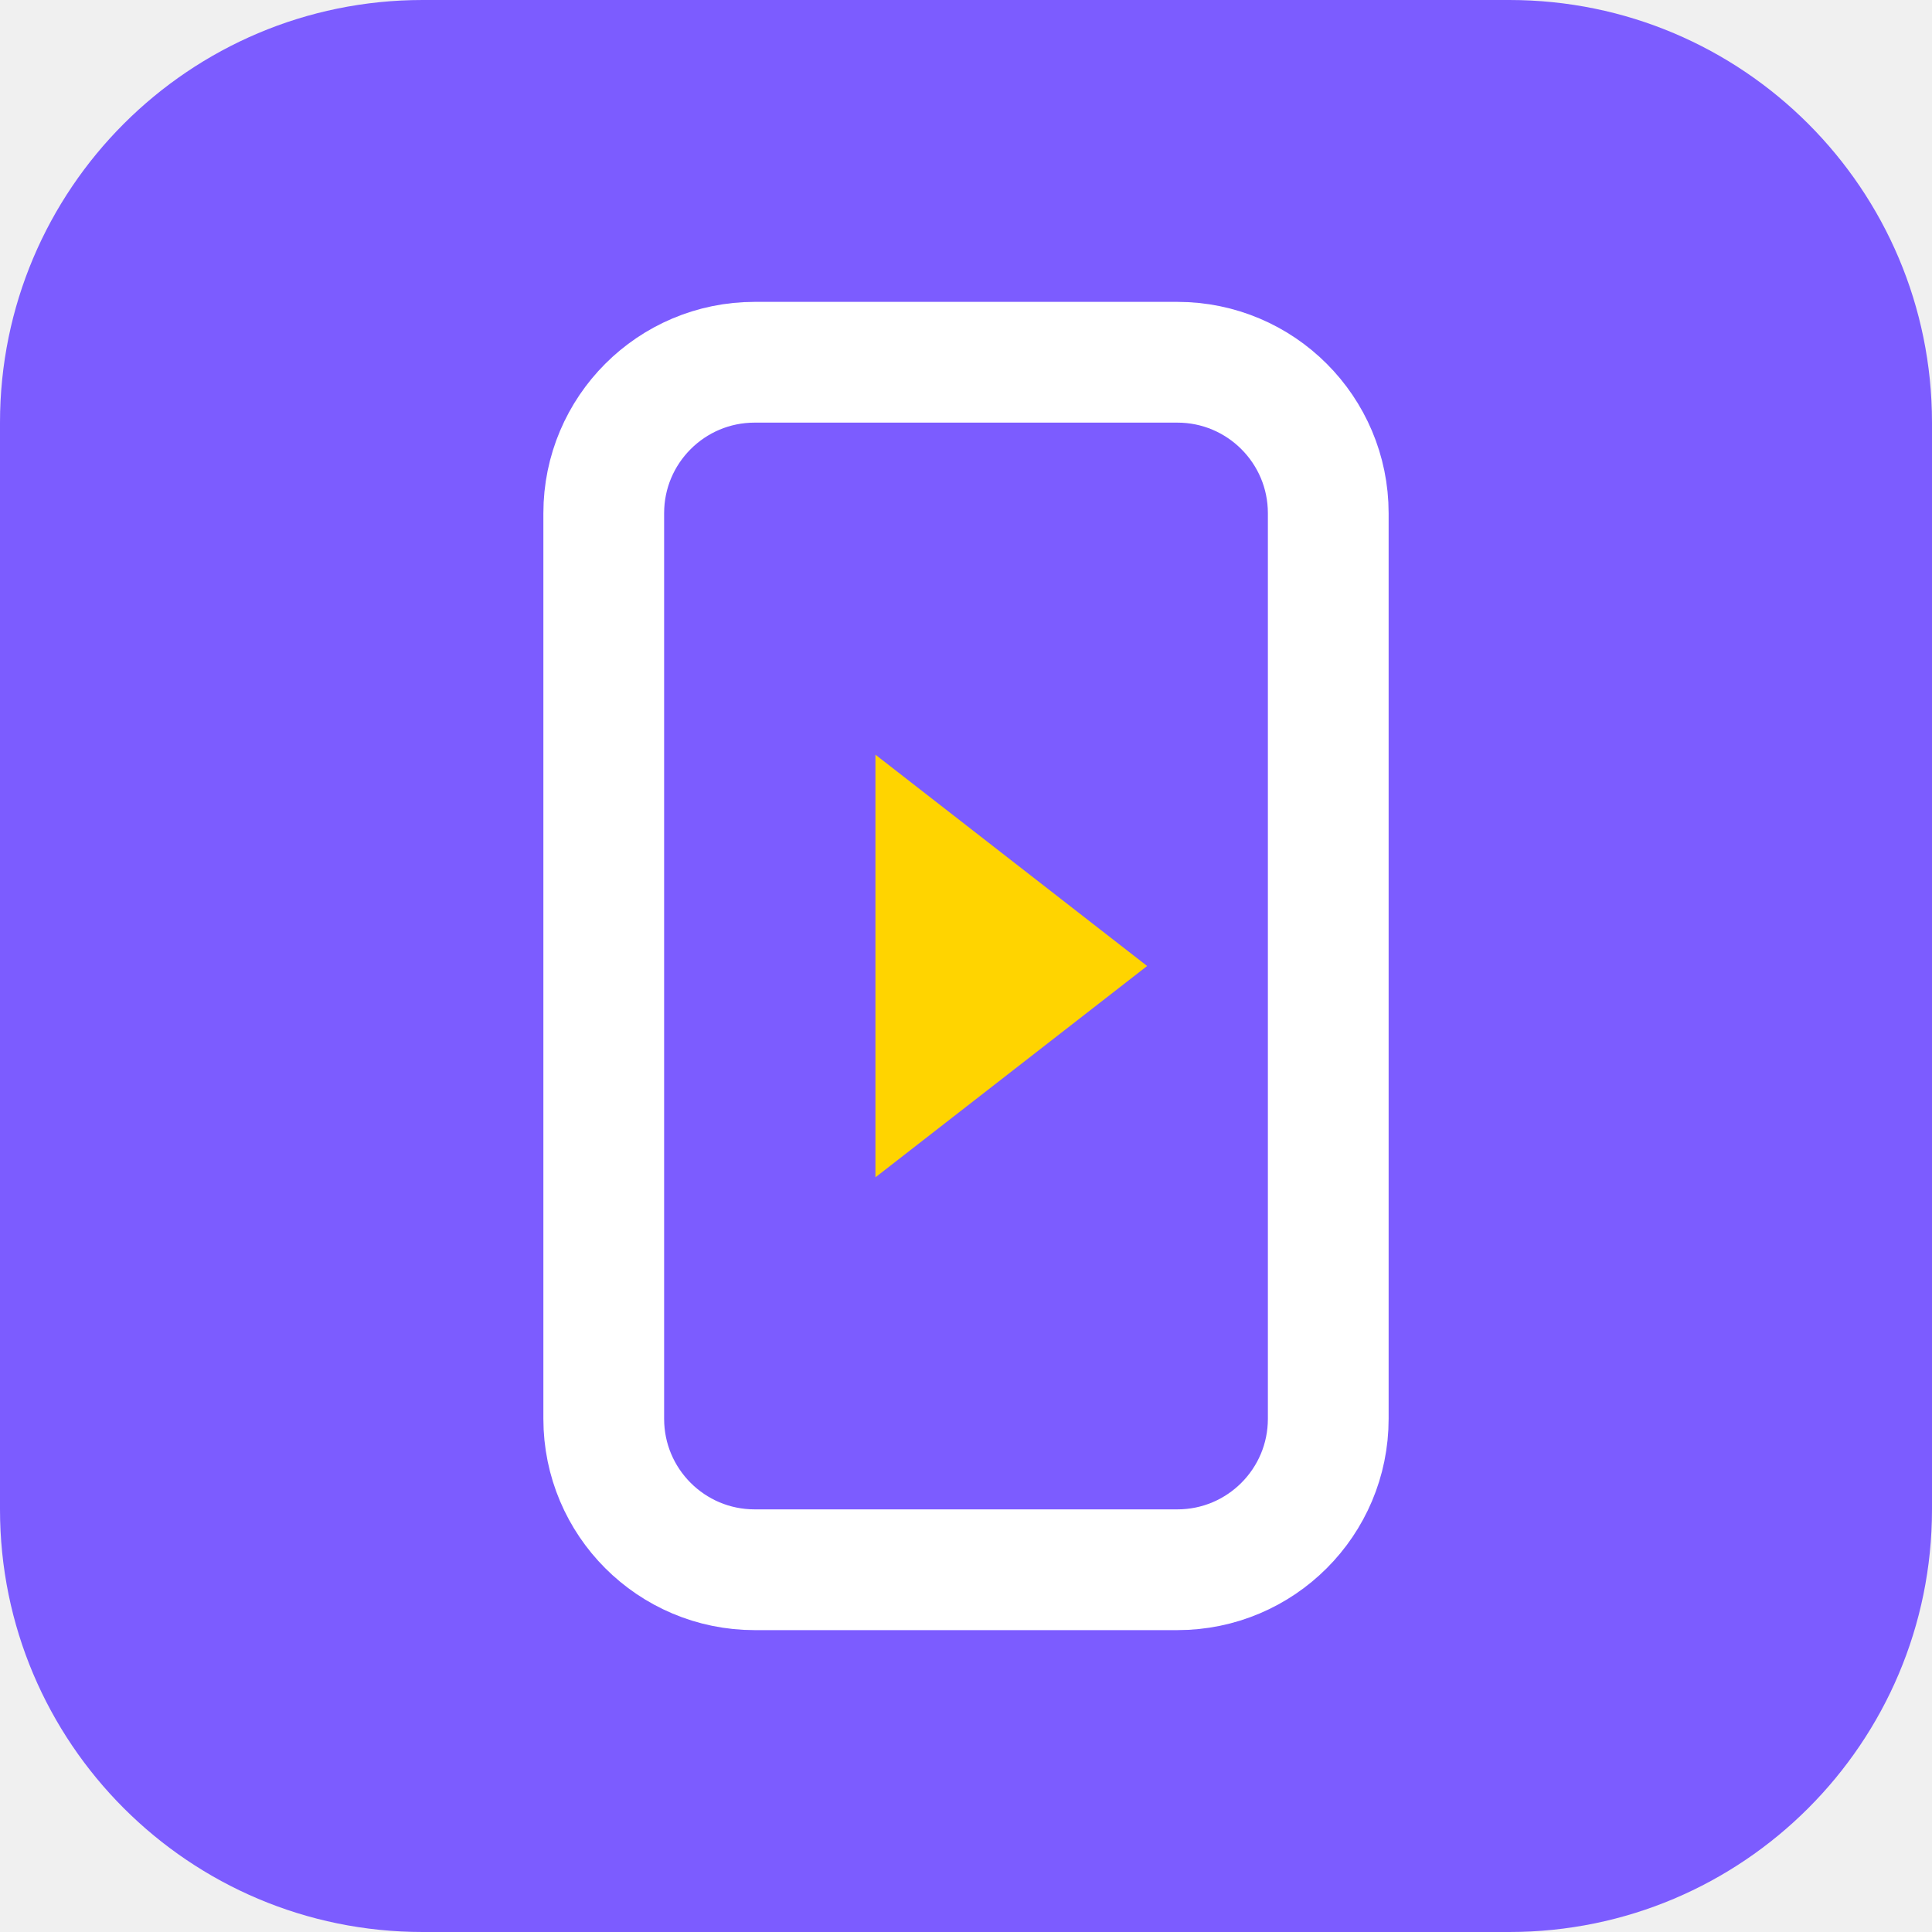
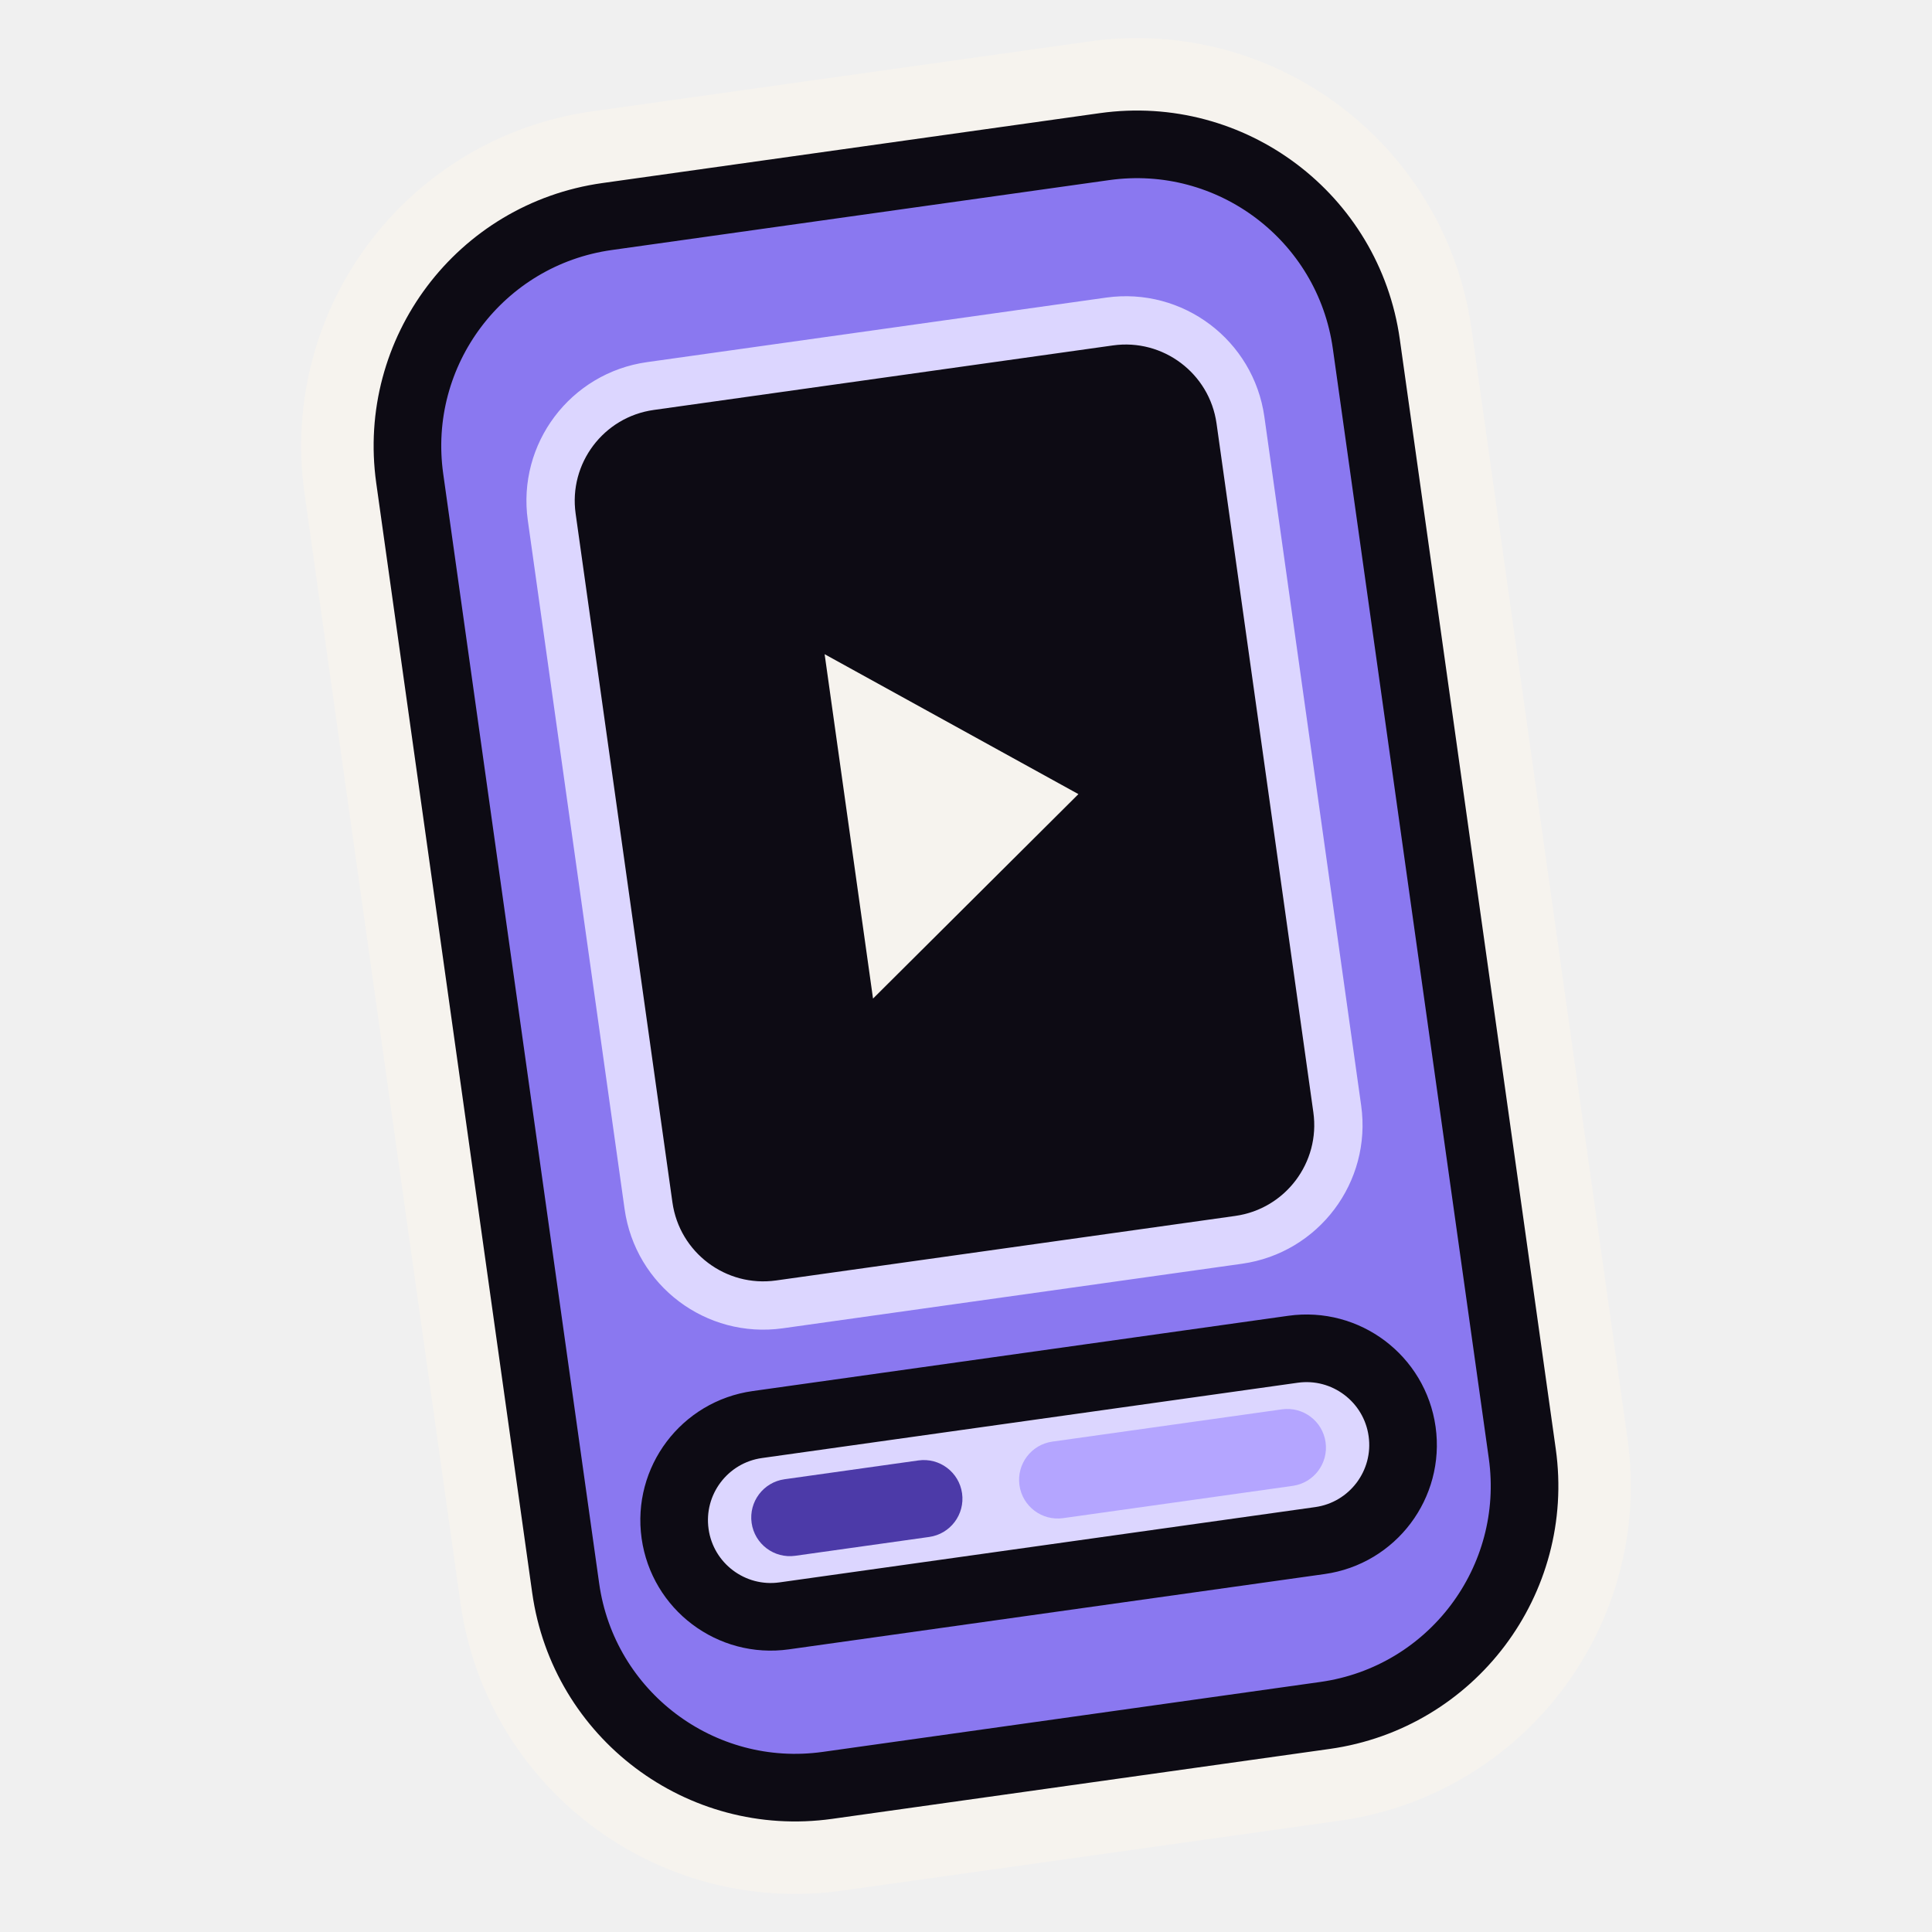
- <svg xmlns="http://www.w3.org/2000/svg" viewBox="0 0 64 64">
-   <rect width="64" height="64" rx="14" fill="#7c5cff" />
-   <rect x="20" y="12" width="24" height="40" rx="5" fill="none" stroke="#fff" stroke-width="4" />
-   <path d="M29 25l9 7-9 7z" fill="#ffd400" />
+ <svg xmlns="http://www.w3.org/2000/svg" viewBox="0 0 200 200">
+   <g transform="rotate(-8 100 100)">
+     <g fill="#f6f3ee" stroke="#f6f3ee" stroke-width="22" stroke-linejoin="round">
+       <rect x="50" y="18" width="100" height="164" rx="24" />
+     </g>
+     <g stroke="#0d0b14" stroke-width="7" stroke-linejoin="round" stroke-linecap="round">
+       <rect x="50" y="18" width="100" height="164" rx="24" fill="#8a78f0" />
+       <rect x="64" y="36" width="72" height="96" rx="12" fill="#0d0b14" stroke="#dcd6ff" stroke-width="5" />
+       <path d="M90 66L114 84L90 102Z" fill="#f6f3ee" stroke="none" />
+       <rect x="62" y="144" width="76" height="20" rx="10" fill="#dcd6ff" />
+       <rect x="70" y="150" width="22" height="8" rx="4" fill="#4c3aa8" stroke="none" />
+       <rect x="98" y="150" width="32" height="8" rx="4" fill="#b4a5ff" stroke="none" />
+     </g>
+   </g>
</svg>
